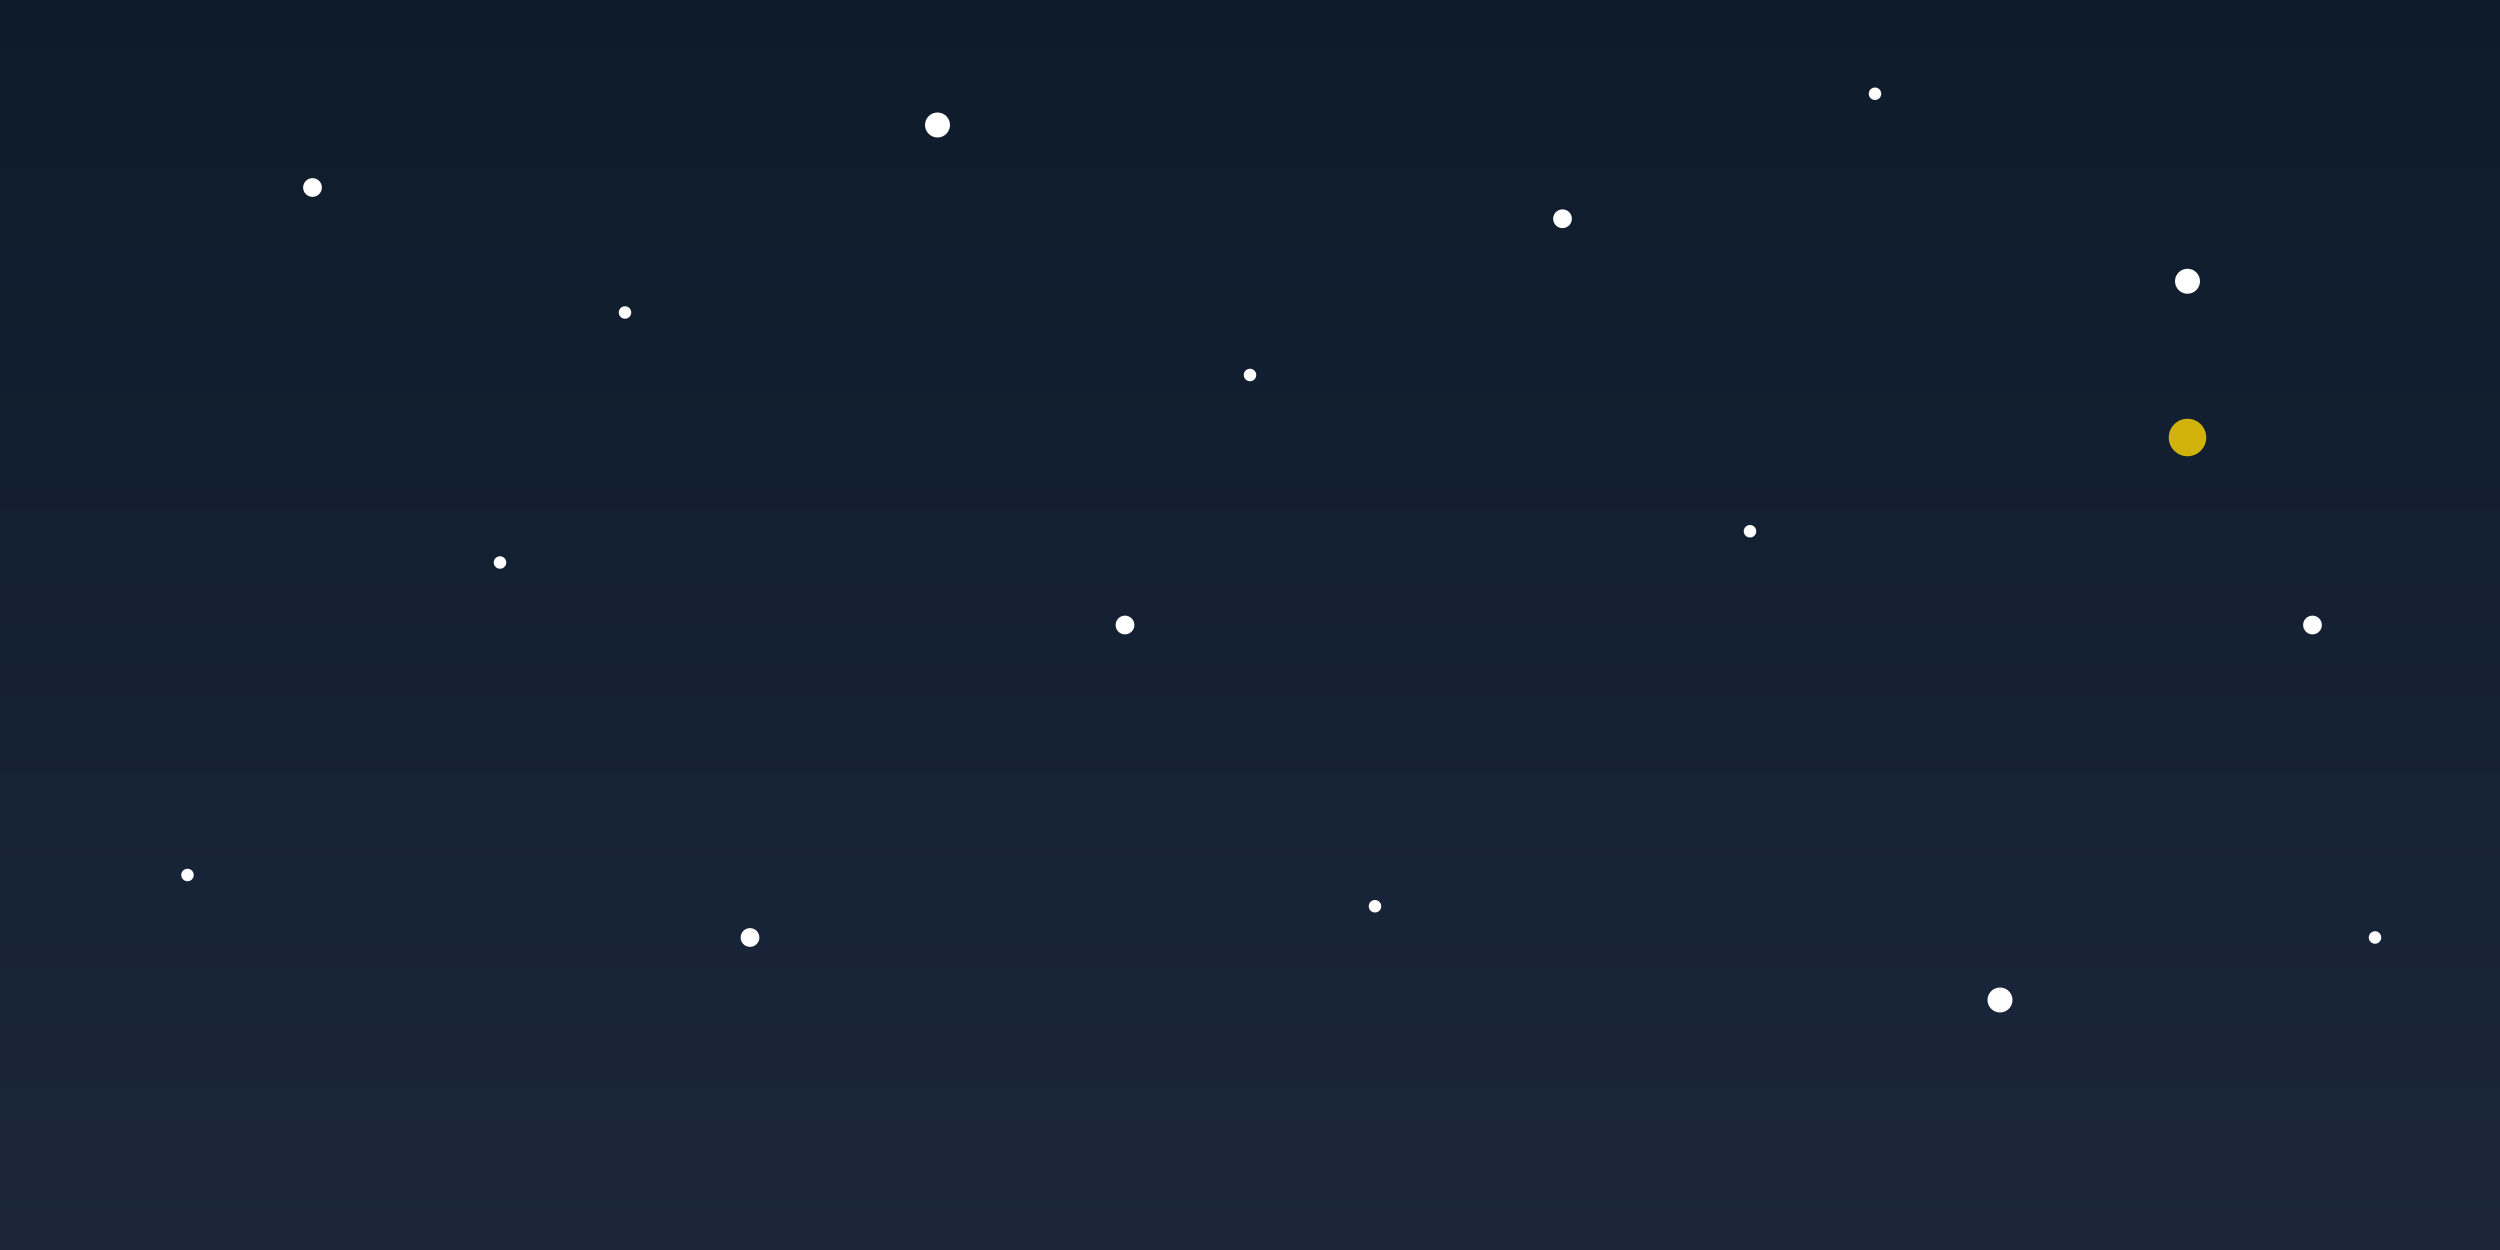
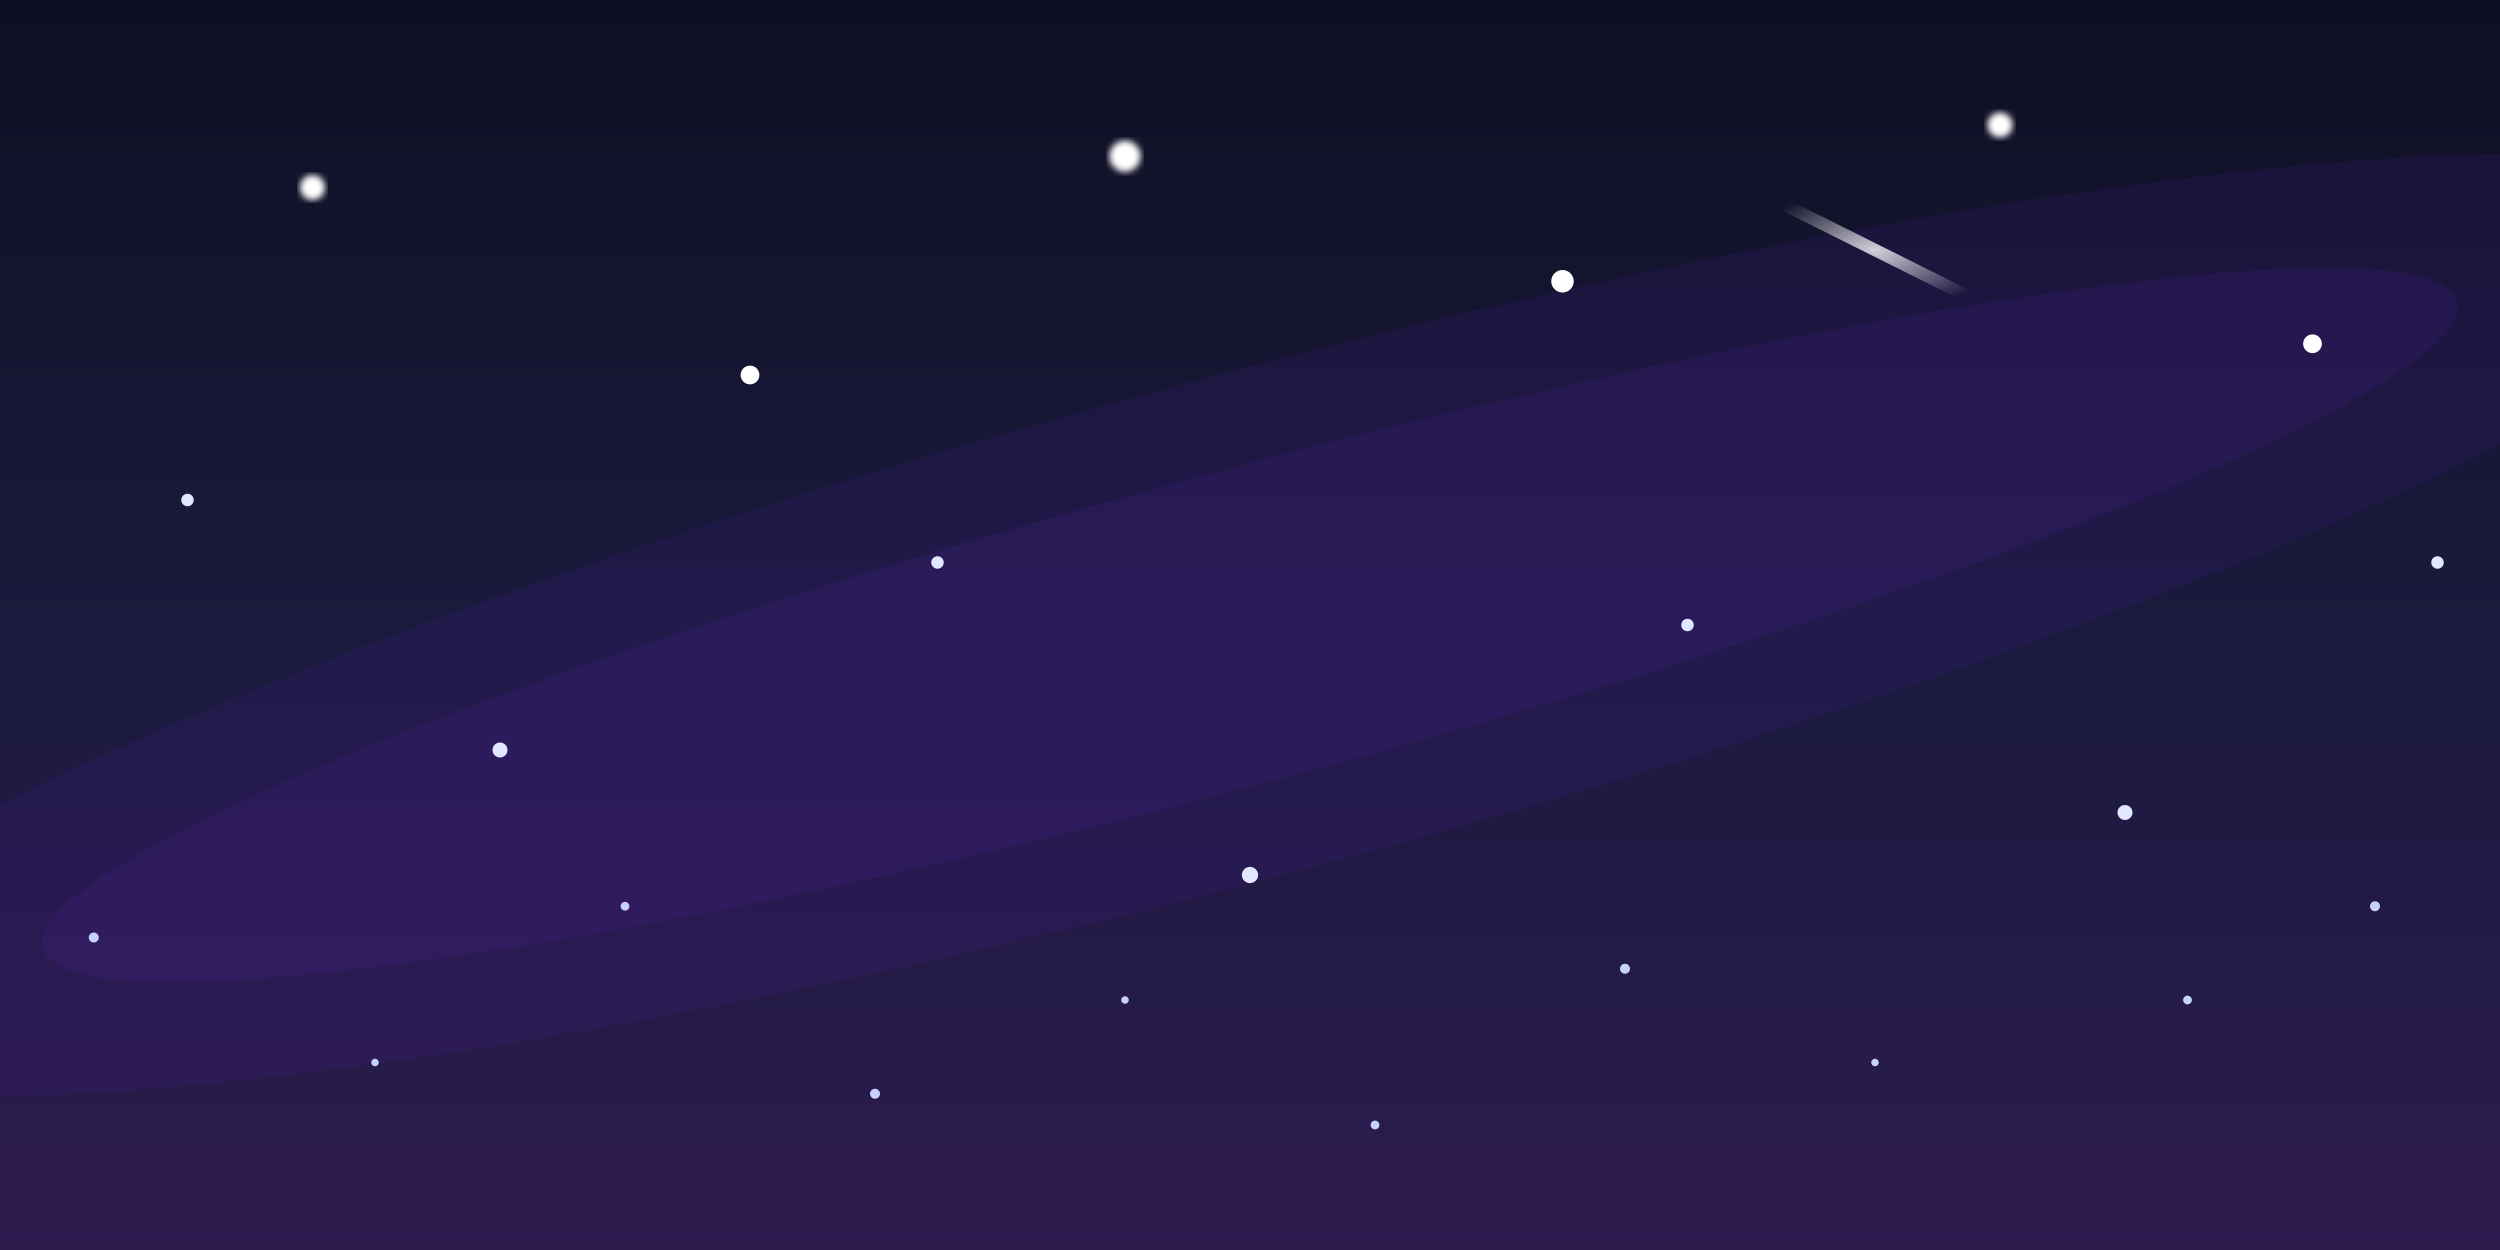
<svg xmlns="http://www.w3.org/2000/svg" viewBox="0 0 400 200">
  <defs>
-     <linearGradient id="nightSky" x1="0%" y1="0%" x2="0%" y2="100%">
-       <stop offset="0%" style="stop-color:#0D1B2A" />
-       <stop offset="100%" style="stop-color:#1B263B" />
+     <linearGradient id="nightsky" x1="0%" y1="0%" x2="0%" y2="100%">
+       <stop offset="0%" style="stop-color:#0f0f23" />
+       <stop offset="50%" style="stop-color:#1a1a3e" />
+       <stop offset="100%" style="stop-color:#2d1b4e" />
    </linearGradient>
+     <radialGradient id="starglow" cx="50%" cy="50%" r="50%">
+       <stop offset="0%" style="stop-color:#ffffff" />
+       <stop offset="100%" style="stop-color:#ffffff" stop-opacity="0" />
+     </radialGradient>
+     <filter id="twinkle">
+       <feGaussianBlur stdDeviation="0.5" />
+     </filter>
  </defs>
-   <rect fill="url(#nightSky)" width="400" height="200" />
-   <circle fill="#FFFFFF" cx="50" cy="30" r="1.5" />
-   <circle fill="#FFFFFF" cx="100" cy="50" r="1" />
-   <circle fill="#FFFFFF" cx="150" cy="20" r="2" />
-   <circle fill="#FFFFFF" cx="200" cy="60" r="1" />
-   <circle fill="#FFFFFF" cx="250" cy="35" r="1.5" />
-   <circle fill="#FFFFFF" cx="300" cy="15" r="1" />
-   <circle fill="#FFFFFF" cx="350" cy="45" r="2" />
-   <circle fill="#FFFFFF" cx="80" cy="90" r="1" />
-   <circle fill="#FFFFFF" cx="180" cy="100" r="1.5" />
-   <circle fill="#FFFFFF" cx="280" cy="85" r="1" />
-   <circle fill="#FFFFFF" cx="370" cy="100" r="1.5" />
-   <circle fill="#FFFFFF" cx="30" cy="140" r="1" />
-   <circle fill="#FFFFFF" cx="120" cy="150" r="1.5" />
-   <circle fill="#FFFFFF" cx="220" cy="145" r="1" />
-   <circle fill="#FFFFFF" cx="320" cy="160" r="2" />
-   <circle fill="#FFFFFF" cx="380" cy="150" r="1" />
-   <circle fill="#FFD700" cx="350" cy="70" r="3" opacity="0.8" />
+   <rect fill="url(#nightsky)" width="400" height="200" />
+   <ellipse fill="#4c1d95" cx="200" cy="100" rx="250" ry="40" opacity="0.15" transform="rotate(-15 200 100)" />
+   <ellipse fill="#6d28d9" cx="200" cy="100" rx="200" ry="25" opacity="0.1" transform="rotate(-15 200 100)" />
+   <circle fill="#ffffff" cx="50" cy="30" r="2" filter="url(#twinkle)" />
+   <circle fill="#ffffff" cx="120" cy="60" r="1.5" />
+   <circle fill="#ffffff" cx="180" cy="25" r="2.5" filter="url(#twinkle)" />
+   <circle fill="#ffffff" cx="250" cy="45" r="1.8" />
+   <circle fill="#ffffff" cx="320" cy="20" r="2" filter="url(#twinkle)" />
+   <circle fill="#ffffff" cx="370" cy="55" r="1.5" />
+   <circle fill="#e0e7ff" cx="30" cy="80" r="1" />
+   <circle fill="#e0e7ff" cx="80" cy="120" r="1.2" />
+   <circle fill="#e0e7ff" cx="150" cy="90" r="1" />
+   <circle fill="#e0e7ff" cx="200" cy="140" r="1.3" />
+   <circle fill="#e0e7ff" cx="270" cy="100" r="1" />
+   <circle fill="#e0e7ff" cx="340" cy="130" r="1.2" />
+   <circle fill="#e0e7ff" cx="390" cy="90" r="1" />
+   <circle fill="#c7d2fe" cx="15" cy="150" r="0.8" />
+   <circle fill="#c7d2fe" cx="60" cy="170" r="0.6" />
+   <circle fill="#c7d2fe" cx="100" cy="145" r="0.7" />
+   <circle fill="#c7d2fe" cx="140" cy="175" r="0.8" />
+   <circle fill="#c7d2fe" cx="180" cy="160" r="0.6" />
+   <circle fill="#c7d2fe" cx="220" cy="180" r="0.7" />
+   <circle fill="#c7d2fe" cx="260" cy="155" r="0.8" />
+   <circle fill="#c7d2fe" cx="300" cy="170" r="0.6" />
+   <circle fill="#c7d2fe" cx="350" cy="160" r="0.7" />
+   <circle fill="#c7d2fe" cx="380" cy="145" r="0.8" />
+   <line x1="280" y1="30" x2="320" y2="50" stroke="url(#starglow)" stroke-width="2" opacity="0.8" />
</svg>
